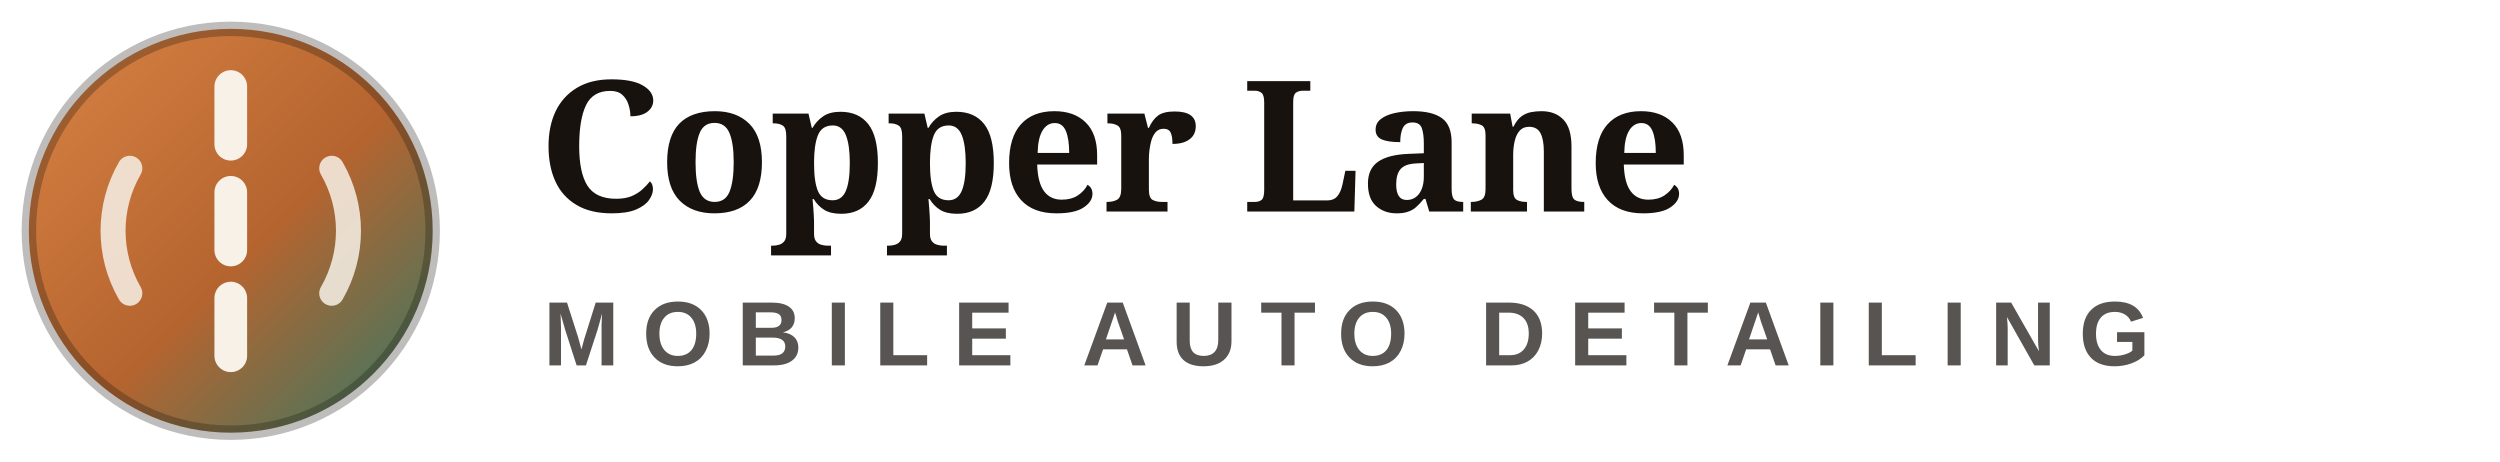
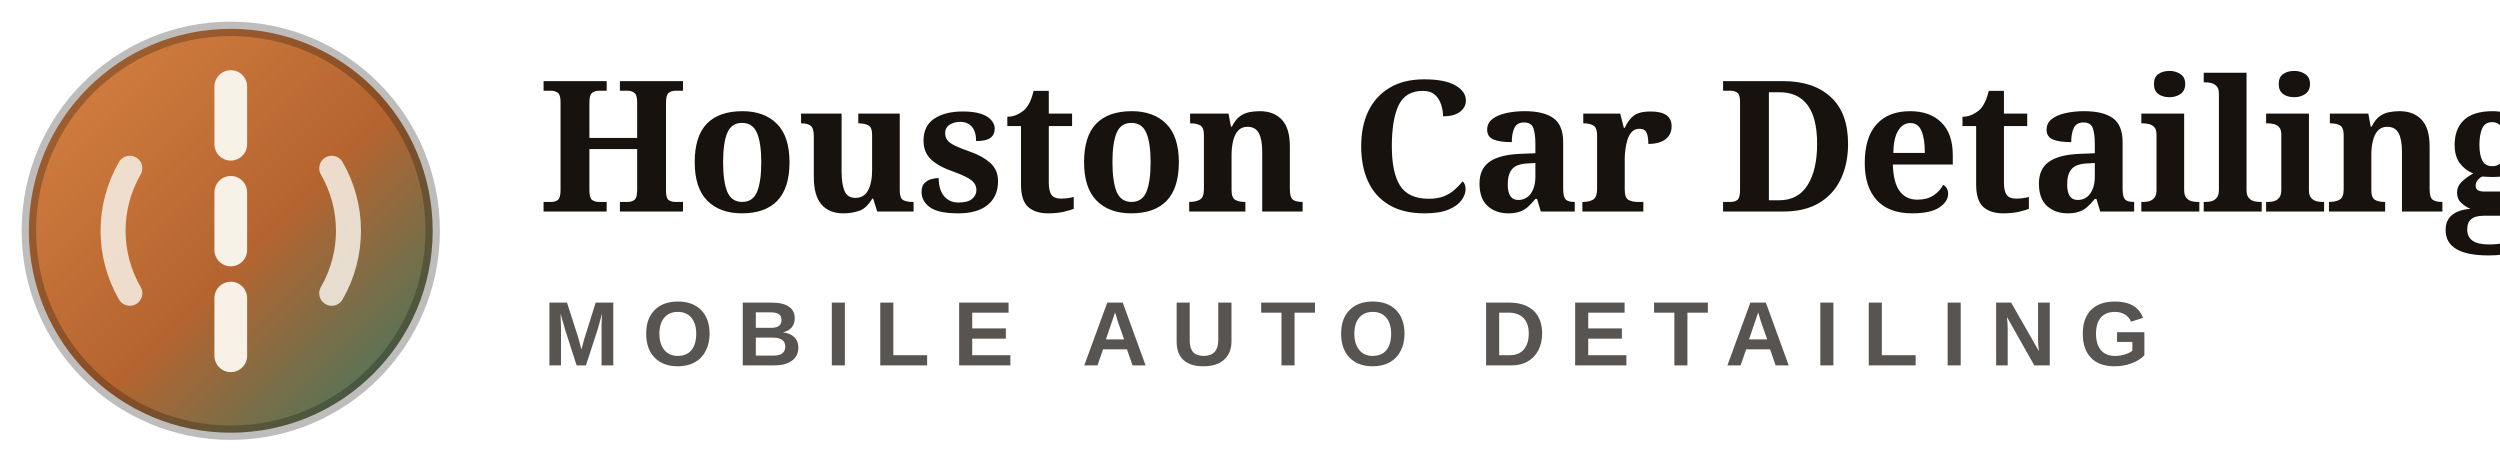
- <svg xmlns="http://www.w3.org/2000/svg" viewBox="0 0 260 48" role="img" aria-label="Copper Lane">
+ <svg xmlns="http://www.w3.org/2000/svg" viewBox="0 0 260 48" role="img" aria-label="Houston Car Detailing Exterior">
  <defs>
    <linearGradient id="cl-patina" x1="0" y1="0" x2="1" y2="1">
      <stop offset="0" stop-color="#d98344" />
      <stop offset="0.55" stop-color="#b5642f" />
      <stop offset="1" stop-color="#2f7a68" />
    </linearGradient>
  </defs>
  <g>
    <circle cx="24" cy="24" r="21" fill="url(#cl-patina)" />
    <circle cx="24" cy="24" r="21" fill="none" stroke="#17120e" stroke-opacity="0.28" stroke-width="1.5" />
    <path d="M24 9 L24 39" stroke="#f7f1e8" stroke-width="3.4" stroke-linecap="round" stroke-dasharray="6 5" />
    <path d="M13.5 30.5 A13 13 0 0 1 13.5 17.5" fill="none" stroke="#f7f1e8" stroke-opacity="0.85" stroke-width="2.6" stroke-linecap="round" />
    <path d="M34.5 17.5 A13 13 0 0 1 34.5 30.5" fill="none" stroke="#f7f1e8" stroke-opacity="0.85" stroke-width="2.6" stroke-linecap="round" />
  </g>
-   <text x="56" y="22" font-family="Fraunces, Georgia, serif" font-size="19" font-weight="700" fill="#17120e" letter-spacing="-0.2">Copper Lane</text>
+   <text x="56" y="22" font-family="Fraunces, Georgia, serif" font-size="19" font-weight="700" fill="#17120e" letter-spacing="-0.2">Houston Car Detailing Exterior</text>
  <text x="56.5" y="38" font-family="'Public Sans', Arial, sans-serif" font-size="9.5" font-weight="600" fill="#17120e" fill-opacity="0.72" letter-spacing="2.4">MOBILE AUTO DETAILING</text>
</svg>
